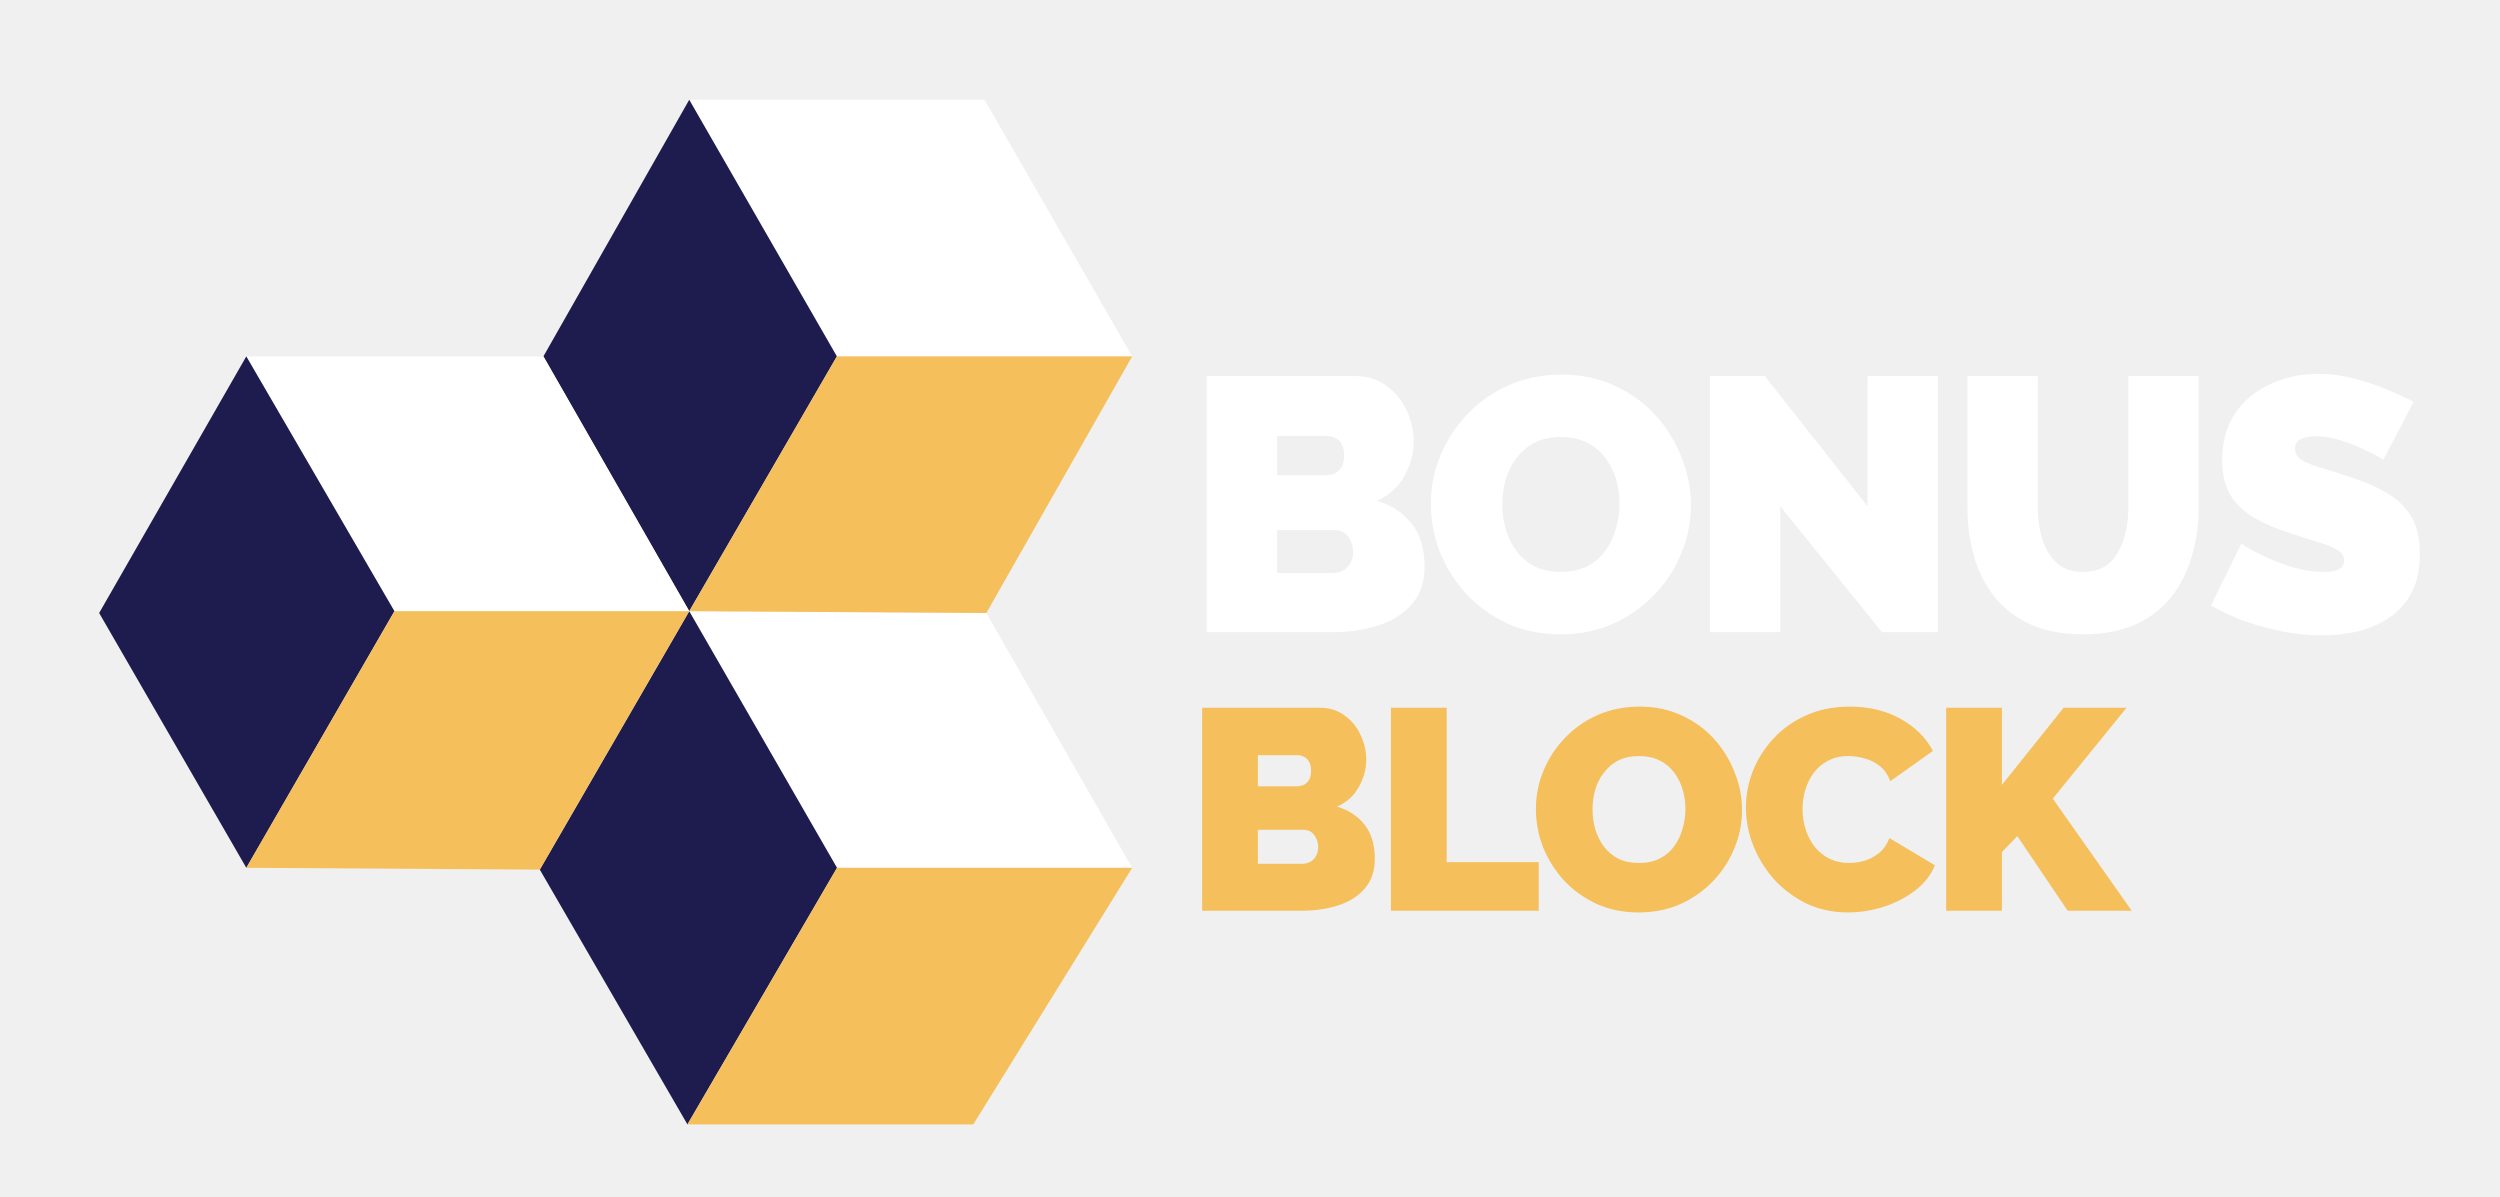
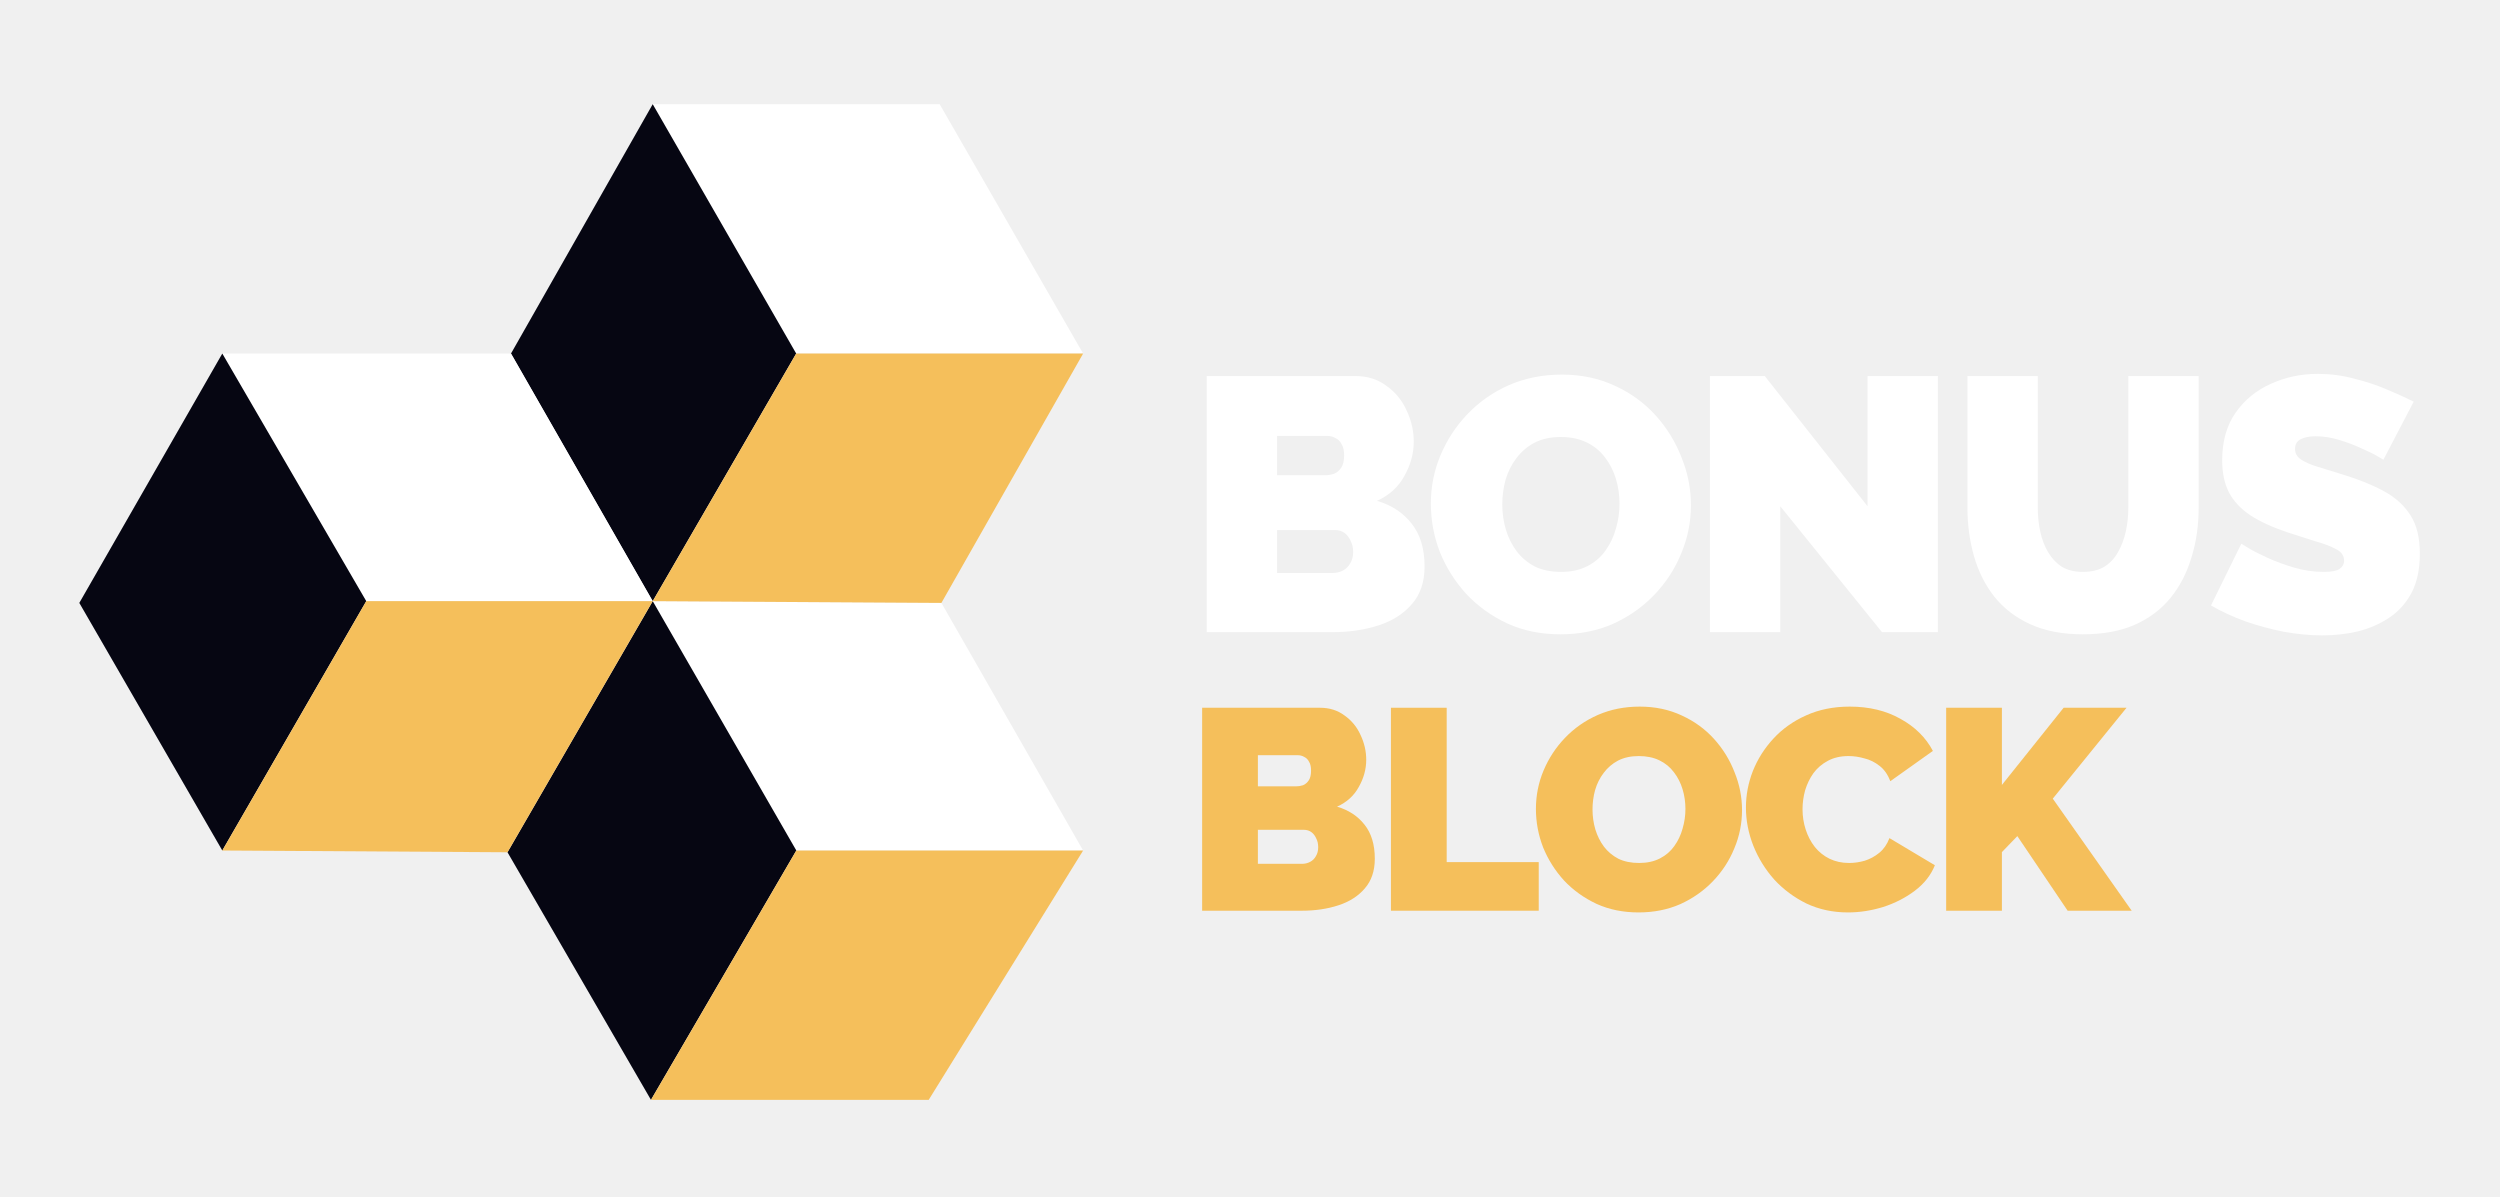
- <svg xmlns="http://www.w3.org/2000/svg" viewBox="0 0 700 335" fill="none">
-   <g clip-path="url(#clip0_26_417)">
-     <path d="M398.881 158.618C398.881 162.927 397.702 166.429 395.346 169.122C393.056 171.815 389.959 173.802 386.054 175.081C382.148 176.36 377.839 177 373.126 177H337.877V105.29H379.489C382.855 105.29 385.751 106.199 388.175 108.017C390.666 109.768 392.551 112.057 393.831 114.885C395.177 117.713 395.851 120.642 395.851 123.672C395.851 126.971 394.975 130.17 393.225 133.267C391.541 136.364 388.983 138.687 385.549 140.236C389.656 141.448 392.888 143.569 395.245 146.599C397.669 149.629 398.881 153.635 398.881 158.618ZM378.883 154.578C378.883 153.366 378.647 152.322 378.176 151.447C377.772 150.504 377.199 149.764 376.459 149.225C375.718 148.686 374.843 148.417 373.833 148.417H357.572V160.436H373.126C374.203 160.436 375.179 160.2 376.055 159.729C376.93 159.258 377.603 158.584 378.075 157.709C378.613 156.834 378.883 155.79 378.883 154.578ZM357.572 122.056V133.065H371.005C371.88 133.065 372.722 132.93 373.53 132.661C374.338 132.324 375.011 131.752 375.55 130.944C376.088 130.136 376.358 128.991 376.358 127.51C376.358 126.163 376.122 125.12 375.651 124.379C375.247 123.571 374.674 122.999 373.934 122.662C373.26 122.258 372.486 122.056 371.611 122.056H357.572ZM436.9 177.606C431.446 177.606 426.497 176.596 422.053 174.576C417.609 172.489 413.771 169.728 410.539 166.294C407.375 162.793 404.917 158.887 403.166 154.578C401.483 150.201 400.641 145.69 400.641 141.044C400.641 136.263 401.55 131.718 403.368 127.409C405.186 123.1 407.711 119.262 410.943 115.895C414.243 112.461 418.114 109.768 422.558 107.815C427.07 105.862 431.985 104.886 437.304 104.886C442.758 104.886 447.707 105.93 452.151 108.017C456.595 110.037 460.4 112.798 463.564 116.299C466.729 119.8 469.153 123.739 470.836 128.116C472.587 132.425 473.462 136.869 473.462 141.448C473.462 146.161 472.553 150.673 470.735 154.982C468.985 159.291 466.46 163.163 463.16 166.597C459.928 169.964 456.09 172.657 451.646 174.677C447.202 176.63 442.287 177.606 436.9 177.606ZM420.639 141.246C420.639 143.67 420.976 146.027 421.649 148.316C422.323 150.538 423.333 152.558 424.679 154.376C426.026 156.127 427.709 157.541 429.729 158.618C431.817 159.628 434.274 160.133 437.102 160.133C439.93 160.133 442.388 159.594 444.475 158.517C446.563 157.44 448.246 155.992 449.525 154.174C450.872 152.289 451.848 150.235 452.454 148.013C453.128 145.724 453.464 143.401 453.464 141.044C453.464 138.62 453.128 136.297 452.454 134.075C451.781 131.853 450.771 129.867 449.424 128.116C448.078 126.298 446.361 124.884 444.273 123.874C442.186 122.864 439.762 122.359 437.001 122.359C434.173 122.359 431.716 122.898 429.628 123.975C427.608 125.052 425.925 126.5 424.578 128.318C423.232 130.069 422.222 132.089 421.548 134.378C420.942 136.6 420.639 138.889 420.639 141.246ZM498.475 141.751V177H478.78V105.29H494.132L522.917 141.751V105.29H542.612V177H526.957L498.475 141.751ZM583.204 177.606C577.481 177.606 572.566 176.663 568.458 174.778C564.351 172.893 560.984 170.3 558.358 167.001C555.8 163.702 553.914 159.931 552.702 155.689C551.49 151.38 550.884 146.868 550.884 142.155V105.29H570.579V142.155C570.579 144.512 570.815 146.767 571.286 148.922C571.758 151.077 572.498 152.996 573.508 154.679C574.518 156.362 575.798 157.709 577.346 158.719C578.962 159.662 580.915 160.133 583.204 160.133C585.561 160.133 587.547 159.662 589.163 158.719C590.779 157.709 592.059 156.362 593.001 154.679C594.011 152.928 594.752 150.976 595.223 148.821C595.695 146.666 595.93 144.444 595.93 142.155V105.29H615.625V142.155C615.625 147.138 614.952 151.784 613.605 156.093C612.326 160.402 610.373 164.173 607.747 167.405C605.121 170.637 601.755 173.162 597.647 174.98C593.607 176.731 588.793 177.606 583.204 177.606ZM667.354 128.722C667.354 128.722 666.781 128.385 665.637 127.712C664.492 127.039 662.977 126.298 661.092 125.49C659.206 124.615 657.153 123.84 654.931 123.167C652.709 122.494 650.52 122.157 648.366 122.157C646.682 122.157 645.302 122.426 644.225 122.965C643.147 123.504 642.609 124.413 642.609 125.692C642.609 126.904 643.147 127.88 644.225 128.621C645.302 129.362 646.817 130.035 648.77 130.641C650.79 131.247 653.18 131.988 655.941 132.863C660.385 134.21 664.223 135.758 667.455 137.509C670.687 139.26 673.178 141.515 674.929 144.276C676.679 146.969 677.555 150.572 677.555 155.083C677.555 159.392 676.78 163.028 675.232 165.991C673.683 168.886 671.596 171.209 668.97 172.96C666.344 174.711 663.415 175.99 660.183 176.798C656.951 177.539 653.651 177.909 650.285 177.909C646.851 177.909 643.248 177.572 639.478 176.899C635.774 176.158 632.172 175.182 628.671 173.97C625.169 172.691 621.971 171.209 619.076 169.526L627.56 152.255C627.56 152.255 628.233 152.659 629.58 153.467C630.926 154.275 632.711 155.184 634.933 156.194C637.155 157.204 639.612 158.113 642.306 158.921C645.066 159.729 647.827 160.133 650.588 160.133C652.742 160.133 654.224 159.864 655.032 159.325C655.907 158.719 656.345 157.945 656.345 157.002C656.345 155.588 655.604 154.511 654.123 153.77C652.641 152.962 650.689 152.221 648.265 151.548C645.908 150.807 643.282 149.966 640.387 149.023C636.212 147.609 632.778 146.027 630.085 144.276C627.391 142.458 625.405 140.337 624.126 137.913C622.846 135.422 622.207 132.425 622.207 128.924C622.207 123.605 623.452 119.161 625.944 115.592C628.435 112.023 631.701 109.33 635.741 107.512C639.848 105.627 644.258 104.684 648.972 104.684C652.473 104.684 655.84 105.122 659.072 105.997C662.371 106.805 665.435 107.815 668.263 109.027C671.158 110.239 673.683 111.384 675.838 112.461L667.354 128.722Z" fill="white" />
-     <path d="M384.945 240.432C384.945 243.847 384.011 246.622 382.143 248.757C380.329 250.891 377.874 252.465 374.779 253.479C371.684 254.493 368.269 255 364.534 255H336.598V198.169H369.576C372.244 198.169 374.539 198.89 376.46 200.33C378.434 201.718 379.929 203.532 380.942 205.773C382.01 208.015 382.543 210.336 382.543 212.737C382.543 215.352 381.85 217.887 380.462 220.341C379.128 222.796 377.1 224.637 374.379 225.864C377.634 226.825 380.195 228.506 382.063 230.907C383.984 233.308 384.945 236.483 384.945 240.432ZM369.096 237.23C369.096 236.27 368.909 235.443 368.536 234.749C368.216 234.002 367.762 233.415 367.175 232.988C366.588 232.561 365.894 232.348 365.094 232.348H352.207V241.873H364.534C365.387 241.873 366.161 241.686 366.855 241.313C367.549 240.939 368.082 240.405 368.456 239.712C368.883 239.018 369.096 238.191 369.096 237.23ZM352.207 211.456V220.181H362.853C363.546 220.181 364.213 220.074 364.854 219.861C365.494 219.594 366.028 219.141 366.455 218.5C366.881 217.86 367.095 216.953 367.095 215.779C367.095 214.712 366.908 213.884 366.535 213.297C366.214 212.657 365.761 212.204 365.174 211.937C364.64 211.617 364.027 211.456 363.333 211.456H352.207ZM389.461 255V198.169H405.07V241.393H430.844V255H389.461ZM458.793 255.48C454.47 255.48 450.548 254.68 447.026 253.079C443.504 251.425 440.463 249.237 437.901 246.515C435.393 243.741 433.446 240.646 432.058 237.23C430.724 233.762 430.057 230.187 430.057 226.505C430.057 222.716 430.777 219.114 432.218 215.699C433.659 212.284 435.66 209.242 438.221 206.574C440.836 203.852 443.905 201.718 447.426 200.17C451.002 198.623 454.897 197.849 459.113 197.849C463.435 197.849 467.357 198.676 470.879 200.33C474.401 201.931 477.416 204.119 479.924 206.894C482.432 209.669 484.353 212.791 485.687 216.259C487.075 219.674 487.768 223.196 487.768 226.825C487.768 230.56 487.048 234.135 485.607 237.551C484.22 240.966 482.219 244.034 479.604 246.756C477.042 249.424 474.001 251.558 470.479 253.159C466.957 254.707 463.062 255.48 458.793 255.48ZM445.906 226.665C445.906 228.586 446.172 230.453 446.706 232.268C447.24 234.029 448.04 235.63 449.107 237.07C450.175 238.458 451.509 239.578 453.11 240.432C454.764 241.233 456.711 241.633 458.953 241.633C461.194 241.633 463.142 241.206 464.796 240.352C466.45 239.498 467.784 238.351 468.798 236.91C469.865 235.416 470.639 233.789 471.119 232.028C471.653 230.213 471.92 228.372 471.92 226.505C471.92 224.584 471.653 222.743 471.119 220.982C470.586 219.221 469.785 217.646 468.718 216.259C467.651 214.818 466.29 213.698 464.636 212.897C462.982 212.097 461.06 211.697 458.873 211.697C456.631 211.697 454.684 212.124 453.029 212.977C451.429 213.831 450.095 214.978 449.027 216.419C447.96 217.807 447.16 219.407 446.626 221.222C446.146 222.983 445.906 224.797 445.906 226.665ZM488.861 226.104C488.861 222.636 489.501 219.247 490.782 215.939C492.116 212.577 494.037 209.535 496.545 206.814C499.053 204.093 502.094 201.931 505.67 200.33C509.298 198.676 513.381 197.849 517.916 197.849C523.359 197.849 528.109 198.996 532.164 201.291C536.22 203.532 539.235 206.52 541.209 210.256L529.283 218.74C528.589 216.873 527.575 215.432 526.241 214.418C524.96 213.404 523.546 212.71 521.999 212.337C520.504 211.91 519.037 211.697 517.596 211.697C515.355 211.697 513.407 212.15 511.753 213.057C510.152 213.911 508.818 215.058 507.751 216.499C506.737 217.94 505.963 219.541 505.43 221.302C504.949 223.063 504.709 224.824 504.709 226.585C504.709 228.559 505.003 230.453 505.59 232.268C506.177 234.082 507.03 235.71 508.151 237.15C509.272 238.538 510.632 239.632 512.233 240.432C513.888 241.233 515.729 241.633 517.756 241.633C519.197 241.633 520.665 241.419 522.159 240.992C523.653 240.512 525.014 239.765 526.241 238.751C527.468 237.737 528.402 236.377 529.042 234.669L541.769 242.273C540.649 245.048 538.781 247.423 536.166 249.397C533.551 251.371 530.59 252.892 527.281 253.959C523.973 254.973 520.691 255.48 517.436 255.48C513.221 255.48 509.352 254.653 505.83 252.999C502.361 251.291 499.346 249.05 496.785 246.275C494.277 243.447 492.329 240.299 490.942 236.83C489.554 233.308 488.861 229.733 488.861 226.104ZM544.923 255V198.169H560.532V219.781L577.821 198.169H595.431L574.78 223.623L596.872 255H578.942L564.854 234.109L560.532 238.591V255H544.923Z" fill="#F5BF5B" />
-     <path d="M275.67 27.934H192.988L234.329 99.787H317.011L275.67 27.934Z" fill="white" />
-     <path d="M234.329 99.787L192.988 27.934L152.152 99.787L192.97 171.102L192.988 171.134L234.329 99.787Z" fill="#1E1C4E" />
-     <path d="M152.152 99.787H68.966L110.445 171.134H192.988L192.97 171.102L152.152 99.787Z" fill="white" />
-     <path d="M110.445 171.134L68.966 99.787L27.763 171.64L68.966 242.987L110.445 171.134Z" fill="#1E1C4E" />
-     <path d="M192.988 171.134L234.366 242.987H317.011L276.174 171.64L192.988 171.134Z" fill="white" />
-     <path d="M151.143 243.493L192.484 314.84L234.366 242.987L192.988 171.134L151.143 243.493Z" fill="#1E1C4E" />
-     <path d="M110.445 171.134L68.966 242.987L151.143 243.493L192.988 171.134H110.445Z" fill="#F5BF5B" />
-     <path d="M317.011 99.787H234.329L192.988 171.134L276.174 171.64L317.011 99.787Z" fill="#F5BF5B" />
-     <path d="M234.366 242.987L192.484 314.84L272.511 314.84L317.011 242.987H234.366Z" fill="#F5BF5B" />
-   </g>
-   <defs>
-     <clipPath id="clip0_26_417">
-       <rect width="700" height="335" fill="white" />
-     </clipPath>
-   </defs>
+ <svg xmlns="http://www.w3.org/2000/svg" width="700" height="335" viewBox="0 0 700 335" fill="none">
+   <path d="M398.881 158.618C398.881 162.927 397.703 166.429 395.346 169.122C393.057 171.815 389.959 173.802 386.054 175.081C382.149 176.36 377.839 177 373.126 177H337.877V105.29H379.489C382.856 105.29 385.751 106.199 388.175 108.017C390.666 109.768 392.552 112.057 393.831 114.885C395.178 117.713 395.851 120.642 395.851 123.672C395.851 126.971 394.976 130.17 393.225 133.267C391.542 136.364 388.983 138.687 385.549 140.236C389.656 141.448 392.888 143.569 395.245 146.599C397.669 149.629 398.881 153.635 398.881 158.618ZM378.883 154.578C378.883 153.366 378.647 152.322 378.176 151.447C377.772 150.504 377.2 149.764 376.459 149.225C375.718 148.686 374.843 148.417 373.833 148.417H357.572V160.436H373.126C374.203 160.436 375.18 160.2 376.055 159.729C376.93 159.258 377.604 158.584 378.075 157.709C378.614 156.834 378.883 155.79 378.883 154.578ZM357.572 122.056V133.065H371.005C371.88 133.065 372.722 132.93 373.53 132.661C374.338 132.324 375.011 131.752 375.55 130.944C376.089 130.136 376.358 128.991 376.358 127.51C376.358 126.163 376.122 125.12 375.651 124.379C375.247 123.571 374.675 122.999 373.934 122.662C373.261 122.258 372.486 122.056 371.611 122.056H357.572Z" fill="white" />
+   <path d="M436.9 177.606C431.446 177.606 426.497 176.596 422.053 174.576C417.609 172.489 413.771 169.728 410.539 166.294C407.375 162.793 404.917 158.887 403.166 154.578C401.483 150.201 400.641 145.69 400.641 141.044C400.641 136.263 401.55 131.718 403.368 127.409C405.186 123.1 407.711 119.262 410.943 115.895C414.243 112.461 418.114 109.768 422.558 107.815C427.07 105.862 431.985 104.886 437.304 104.886C442.758 104.886 447.707 105.93 452.151 108.017C456.595 110.037 460.4 112.798 463.564 116.299C466.729 119.8 469.153 123.739 470.836 128.116C472.587 132.425 473.462 136.869 473.462 141.448C473.462 146.161 472.553 150.673 470.735 154.982C468.985 159.291 466.46 163.163 463.16 166.597C459.928 169.964 456.09 172.657 451.646 174.677C447.202 176.63 442.287 177.606 436.9 177.606ZM420.639 141.246C420.639 143.67 420.976 146.027 421.649 148.316C422.323 150.538 423.333 152.558 424.679 154.376C426.026 156.127 427.709 157.541 429.729 158.618C431.817 159.628 434.274 160.133 437.102 160.133C439.93 160.133 442.388 159.594 444.475 158.517C446.563 157.44 448.246 155.992 449.525 154.174C450.872 152.289 451.848 150.235 452.454 148.013C453.128 145.724 453.464 143.401 453.464 141.044C453.464 138.62 453.128 136.297 452.454 134.075C451.781 131.853 450.771 129.867 449.424 128.116C448.078 126.298 446.361 124.884 444.273 123.874C442.186 122.864 439.762 122.359 437.001 122.359C434.173 122.359 431.716 122.898 429.628 123.975C427.608 125.052 425.925 126.5 424.578 128.318C423.232 130.069 422.222 132.089 421.548 134.378C420.942 136.6 420.639 138.889 420.639 141.246Z" fill="white" />
+   <path d="M498.475 141.751V177H478.78V105.29H494.132L522.917 141.751V105.29H542.612V177H526.957L498.475 141.751Z" fill="white" />
+   <path d="M583.204 177.606C577.481 177.606 572.566 176.663 568.458 174.778C564.351 172.893 560.984 170.3 558.358 167.001C555.8 163.702 553.914 159.931 552.702 155.689C551.49 151.38 550.884 146.868 550.884 142.155V105.29H570.579V142.155C570.579 144.512 570.815 146.767 571.286 148.922C571.758 151.077 572.498 152.996 573.508 154.679C574.518 156.362 575.798 157.709 577.346 158.719C578.962 159.662 580.915 160.133 583.204 160.133C585.561 160.133 587.547 159.662 589.163 158.719C590.779 157.709 592.059 156.362 593.001 154.679C594.011 152.928 594.752 150.976 595.223 148.821C595.695 146.666 595.93 144.444 595.93 142.155V105.29H615.625V142.155C615.625 147.138 614.952 151.784 613.605 156.093C612.326 160.402 610.373 164.173 607.747 167.405C605.121 170.637 601.755 173.162 597.647 174.98C593.607 176.731 588.793 177.606 583.204 177.606Z" fill="white" />
+   <path d="M667.354 128.722C667.354 128.722 666.782 128.385 665.637 127.712C664.492 127.039 662.977 126.298 661.092 125.49C659.207 124.615 657.153 123.84 654.931 123.167C652.709 122.494 650.521 122.157 648.366 122.157C646.683 122.157 645.302 122.426 644.225 122.965C643.148 123.504 642.609 124.413 642.609 125.692C642.609 126.904 643.148 127.88 644.225 128.621C645.302 129.362 646.817 130.035 648.77 130.641C650.79 131.247 653.18 131.988 655.941 132.863C660.385 134.21 664.223 135.758 667.455 137.509C670.687 139.26 673.178 141.515 674.929 144.276C676.68 146.969 677.555 150.572 677.555 155.083C677.555 159.392 676.781 163.028 675.232 165.991C673.683 168.886 671.596 171.209 668.97 172.96C666.344 174.711 663.415 175.99 660.183 176.798C656.951 177.539 653.652 177.909 650.285 177.909C646.851 177.909 643.249 177.572 639.478 176.899C635.775 176.158 632.172 175.182 628.671 173.97C625.17 172.691 621.971 171.209 619.076 169.526L627.56 152.255C627.56 152.255 628.233 152.659 629.58 153.467C630.927 154.275 632.711 155.184 634.933 156.194C637.155 157.204 639.613 158.113 642.306 158.921C645.067 159.729 647.827 160.133 650.588 160.133C652.743 160.133 654.224 159.864 655.032 159.325C655.907 158.719 656.345 157.945 656.345 157.002C656.345 155.588 655.604 154.511 654.123 153.77C652.642 152.962 650.689 152.221 648.265 151.548C645.908 150.807 643.282 149.966 640.387 149.023C636.212 147.609 632.778 146.027 630.085 144.276C627.392 142.458 625.405 140.337 624.126 137.913C622.847 135.422 622.207 132.425 622.207 128.924C622.207 123.605 623.453 119.161 625.944 115.592C628.435 112.023 631.701 109.33 635.741 107.512C639.848 105.627 644.259 104.684 648.972 104.684C652.473 104.684 655.84 105.122 659.072 105.997C662.371 106.805 665.435 107.815 668.263 109.027C671.158 110.239 673.683 111.384 675.838 112.461L667.354 128.722Z" fill="white" />
+   <path d="M384.945 240.432C384.945 243.847 384.011 246.622 382.143 248.757C380.329 250.891 377.874 252.465 374.779 253.479C371.684 254.493 368.269 255 364.534 255H336.599V198.169H369.576C372.245 198.169 374.539 198.89 376.46 200.33C378.435 201.718 379.929 203.532 380.943 205.773C382.01 208.015 382.543 210.336 382.543 212.737C382.543 215.352 381.85 217.887 380.462 220.341C379.128 222.796 377.101 224.637 374.379 225.864C377.634 226.825 380.196 228.506 382.063 230.907C383.984 233.308 384.945 236.483 384.945 240.432ZM369.096 237.23C369.096 236.27 368.909 235.443 368.536 234.749C368.216 234.002 367.762 233.415 367.175 232.988C366.588 232.561 365.894 232.348 365.094 232.348H352.207V241.873H364.534C365.388 241.873 366.161 241.686 366.855 241.313C367.549 240.939 368.082 240.405 368.456 239.712C368.883 239.018 369.096 238.191 369.096 237.23ZM352.207 211.456V220.181H362.853C363.547 220.181 364.214 220.074 364.854 219.861C365.494 219.594 366.028 219.141 366.455 218.5C366.882 217.86 367.095 216.953 367.095 215.779C367.095 214.712 366.908 213.884 366.535 213.297C366.215 212.657 365.761 212.204 365.174 211.937C364.64 211.617 364.027 211.456 363.333 211.456H352.207Z" fill="#F5BF5B" />
+   <path d="M389.462 255V198.169H405.07V241.393H430.844V255H389.462Z" fill="#F5BF5B" />
+   <path d="M458.793 255.48C454.47 255.48 450.548 254.68 447.026 253.079C443.504 251.425 440.463 249.237 437.901 246.515C435.393 243.741 433.446 240.646 432.058 237.23C430.724 233.762 430.057 230.187 430.057 226.505C430.057 222.716 430.778 219.114 432.218 215.699C433.659 212.284 435.66 209.242 438.222 206.574C440.836 203.852 443.905 201.718 447.427 200.17C451.002 198.623 454.897 197.849 459.113 197.849C463.435 197.849 467.357 198.676 470.879 200.33C474.401 201.931 477.416 204.119 479.924 206.894C482.432 209.669 484.353 212.791 485.687 216.259C487.075 219.674 487.768 223.196 487.768 226.825C487.768 230.56 487.048 234.135 485.607 237.551C484.22 240.966 482.219 244.034 479.604 246.756C477.043 249.424 474.001 251.558 470.479 253.159C466.957 254.706 463.062 255.48 458.793 255.48ZM445.906 226.665C445.906 228.586 446.173 230.453 446.706 232.268C447.24 234.029 448.04 235.63 449.108 237.07C450.175 238.458 451.509 239.578 453.11 240.432C454.764 241.233 456.712 241.633 458.953 241.633C461.194 241.633 463.142 241.206 464.796 240.352C466.45 239.498 467.784 238.351 468.798 236.91C469.865 235.416 470.639 233.789 471.119 232.028C471.653 230.213 471.92 228.372 471.92 226.505C471.92 224.584 471.653 222.743 471.119 220.982C470.586 219.221 469.785 217.646 468.718 216.259C467.651 214.818 466.29 213.698 464.636 212.897C462.982 212.097 461.061 211.697 458.873 211.697C456.632 211.697 454.684 212.123 453.03 212.977C451.429 213.831 450.095 214.978 449.027 216.419C447.96 217.807 447.16 219.407 446.626 221.222C446.146 222.983 445.906 224.797 445.906 226.665Z" fill="#F5BF5B" />
+   <path d="M488.861 226.104C488.861 222.636 489.501 219.247 490.782 215.939C492.116 212.577 494.037 209.535 496.545 206.814C499.053 204.092 502.095 201.931 505.67 200.33C509.299 198.676 513.381 197.849 517.917 197.849C523.359 197.849 528.109 198.996 532.164 201.291C536.22 203.532 539.235 206.52 541.209 210.256L529.283 218.74C528.589 216.873 527.575 215.432 526.241 214.418C524.96 213.404 523.546 212.71 521.999 212.337C520.505 211.91 519.037 211.697 517.596 211.697C515.355 211.697 513.407 212.15 511.753 213.057C510.152 213.911 508.818 215.058 507.751 216.499C506.737 217.94 505.963 219.541 505.43 221.302C504.95 223.063 504.709 224.824 504.709 226.585C504.709 228.559 505.003 230.453 505.59 232.268C506.177 234.082 507.031 235.71 508.151 237.15C509.272 238.538 510.633 239.632 512.233 240.432C513.888 241.233 515.729 241.633 517.756 241.633C519.197 241.633 520.665 241.419 522.159 240.992C523.653 240.512 525.014 239.765 526.241 238.751C527.468 237.737 528.402 236.377 529.043 234.669L541.769 242.273C540.649 245.048 538.781 247.423 536.166 249.397C533.552 251.371 530.59 252.892 527.282 253.959C523.973 254.973 520.691 255.48 517.436 255.48C513.221 255.48 509.352 254.653 505.83 252.999C502.361 251.291 499.347 249.05 496.785 246.275C494.277 243.447 492.329 240.299 490.942 236.83C489.555 233.308 488.861 229.733 488.861 226.104Z" fill="#F5BF5B" />
+   <path d="M544.924 255V198.169H560.532V219.781L577.821 198.169H595.431L574.78 223.623L596.872 255H578.942L564.854 234.109L560.532 238.591V255H544.924Z" fill="#F5BF5B" />
+   <path d="M263.104 29.172H182.76L222.932 98.994H303.276L263.104 29.172Z" fill="white" />
+   <path d="M222.932 98.994L182.76 29.172L143.079 98.994L182.742 168.292L182.76 168.323L222.932 98.994Z" fill="#060612" />
+   <path d="M143.079 98.994H62.245L102.551 168.323H182.76L182.742 168.292L143.079 98.994Z" fill="white" />
+   <path d="M102.551 168.323L62.245 98.994L22.207 168.815L62.245 238.144L102.551 168.323Z" fill="#060612" />
+   <path d="M182.76 168.323L222.969 238.144H303.276L263.594 168.815L182.76 168.323Z" fill="white" />
+   <path d="M142.099 238.636L182.271 307.965L222.969 238.144L182.76 168.323L142.099 238.636Z" fill="#060612" />
+   <path d="M102.551 168.323L62.245 238.144L142.099 238.636L182.76 168.323H102.551Z" fill="#F5BF5B" />
+   <path d="M303.276 98.994H222.932L182.76 168.323L263.594 168.815L303.276 98.994Z" fill="#F5BF5B" />
+   <path d="M222.969 238.144L182.271 307.965L260.035 307.965L303.276 238.144H222.969Z" fill="#F5BF5B" />
</svg>
